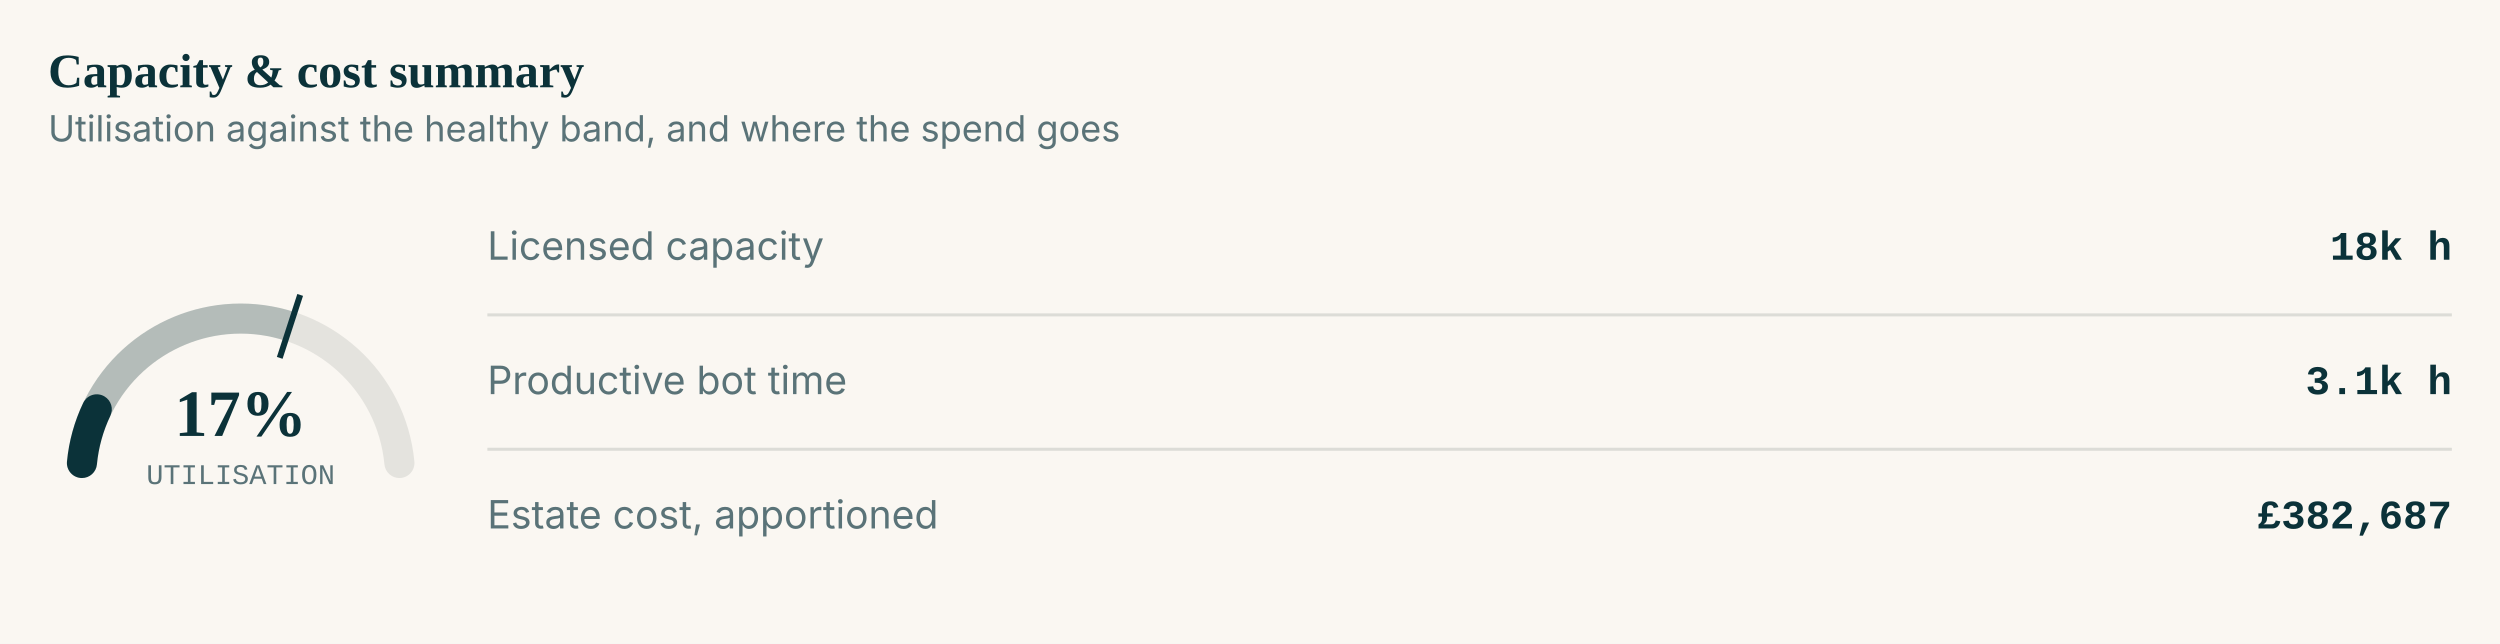
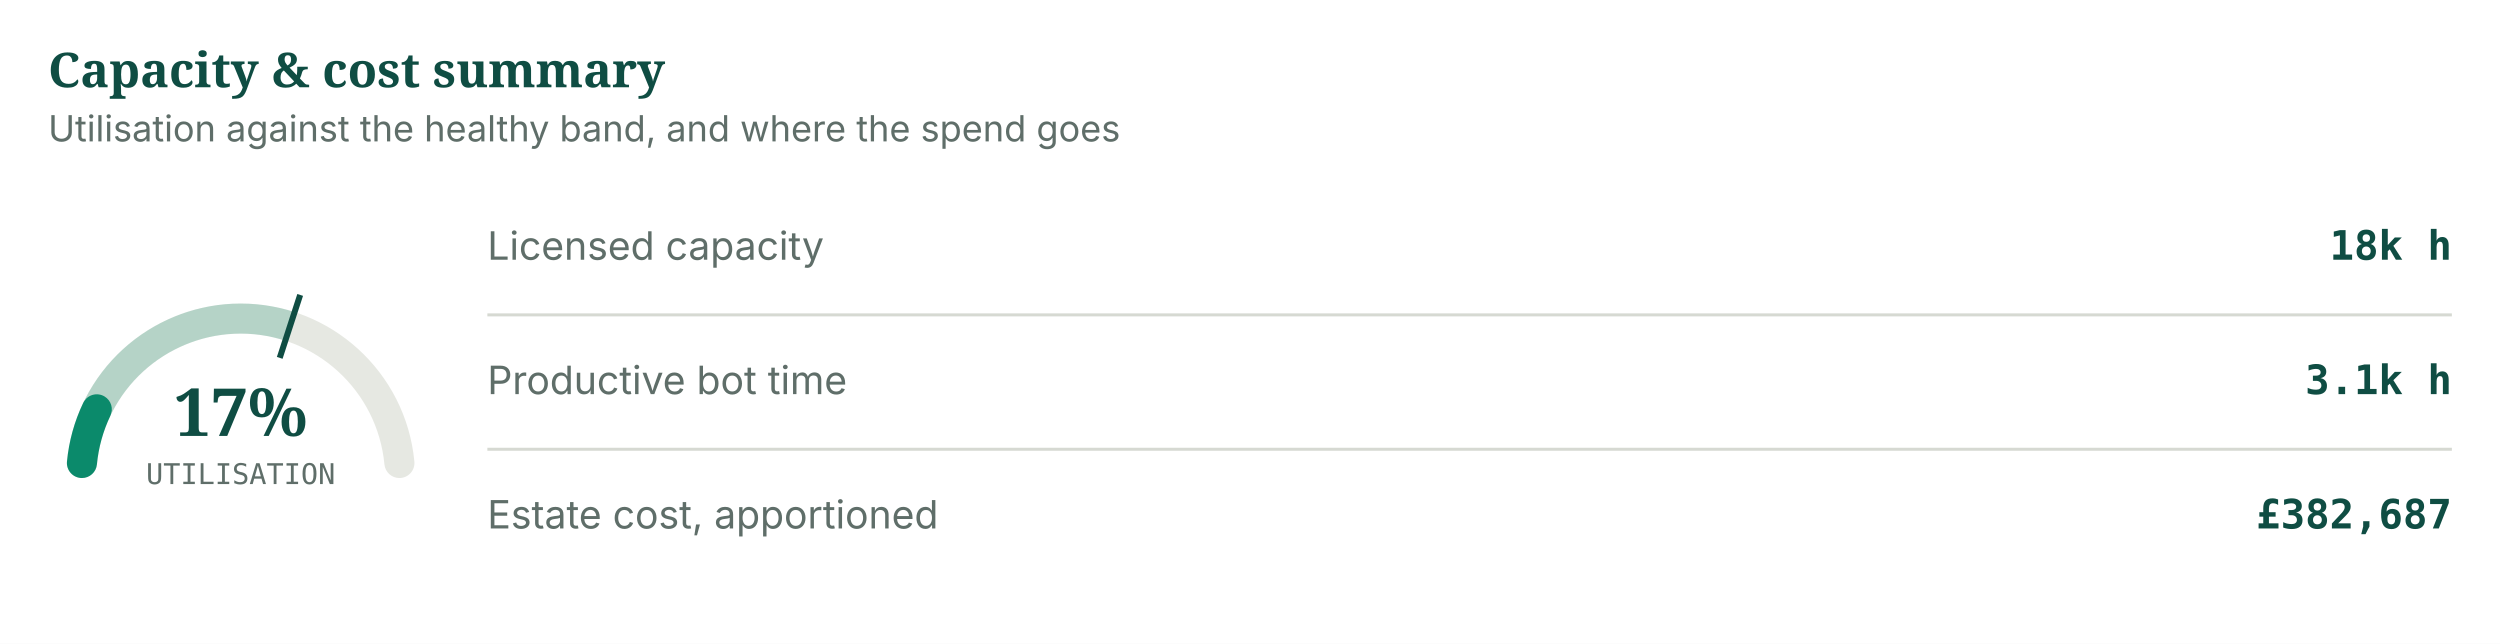
<svg xmlns="http://www.w3.org/2000/svg" version="1.1" class="marks" width="831" height="214" viewBox="0 0 831 214">
-   <rect width="831" height="214" fill="#FAF7F2" />
+   <rect width="831" height="214" fill="#FFFFFF" />
  <g fill="none" stroke-miterlimit="10" transform="translate(0,0)">
    <g class="mark-group role-frame root" role="graphics-object" aria-roledescription="group mark container">
      <g transform="translate(0,0)">
        <path class="background" aria-hidden="true" d="M0,0h831v214h-831Z" />
        <g>
          <g class="mark-text role-mark frame_title" role="graphics-object" aria-roledescription="text mark container">
-             <text text-anchor="start" transform="translate(16,29)" font-family="Georgia, Gelasio, 'Times New Roman', serif" font-size="16px" font-weight="bold" fill="#0B3239">Capacity &amp; cost summary</text>
+             <text text-anchor="start" transform="translate(16,29)" font-family="Fraunces, Cambria, Georgia, Gelasio, serif" font-size="16px" font-weight="bold" fill="#0F4D43">Capacity &amp; cost summary</text>
          </g>
          <g class="mark-text role-mark" role="graphics-object" aria-roledescription="text mark container">
-             <text text-anchor="start" transform="translate(16,47)" font-family="Calibri, Carlito, 'Segoe UI', Inter, Arial, sans-serif" font-size="12px" fill="#5A7378">Utilisation against the healthy band, and where the spend goes</text>
+             <text text-anchor="start" transform="translate(16,47)" font-family="Inter, 'Segoe UI', Carlito, Calibri, Arial, sans-serif" font-size="12px" fill="#5F6E69">Utilisation against the healthy band, and where the spend goes</text>
          </g>
          <g class="mark-arc role-mark" role="graphics-symbol" aria-roledescription="arc mark container">
-             <path transform="translate(80,158.9)" d="M-52.764,0A5,5,0,0,1,-57.741,-5.472A58,58,0,0,1,57.741,-5.472A5,5,0,0,1,52.764,0L52.764,0A5,5,0,0,1,47.786,-4.528A48,48,0,0,0,-47.786,-4.528A5,5,0,0,1,-52.764,0Z" fill="#E4E3DE" />
+             <path transform="translate(80,158.9)" d="M-52.764,0A5,5,0,0,1,-57.741,-5.472A58,58,0,0,1,57.741,-5.472A5,5,0,0,1,52.764,0L52.764,0A5,5,0,0,1,47.786,-4.528A48,48,0,0,0,-47.786,-4.528A5,5,0,0,1,-52.764,0Z" fill="#E6E8E2" />
          </g>
          <g class="mark-arc role-mark" role="graphics-symbol" aria-roledescription="arc mark container">
-             <path transform="translate(80,158.9)" d="M-51.678,-26.331A58,58,0,0,1,17.923,-55.161L14.833,-45.651A48,48,0,0,0,-42.768,-21.792Z" fill="#0B3239" fill-opacity="0.22" />
+             <path transform="translate(80,158.9)" d="M-51.678,-26.331A58,58,0,0,1,17.923,-55.161L14.833,-45.651A48,48,0,0,0,-42.768,-21.792Z" fill="#0B8A6B" fill-opacity="0.22" />
          </g>
          <g class="mark-arc role-mark" role="graphics-symbol" aria-roledescription="arc mark container">
-             <path transform="translate(80,158.9)" d="M-52.764,0A5,5,0,0,1,-57.741,-5.472A58,58,0,0,1,-52.342,-24.987A5,5,0,0,1,-45.259,-27.122L-45.259,-27.122A5,5,0,0,1,-43.317,-20.679A48,48,0,0,0,-47.786,-4.528A5,5,0,0,1,-52.764,0Z" fill="#0B3239" />
+             <path transform="translate(80,158.9)" d="M-52.764,0A5,5,0,0,1,-57.741,-5.472A58,58,0,0,1,-52.342,-24.987A5,5,0,0,1,-45.259,-27.122L-45.259,-27.122A5,5,0,0,1,-43.317,-20.679A48,48,0,0,0,-47.786,-4.528A5,5,0,0,1,-52.764,0Z" fill="#0B8A6B" />
          </g>
          <g class="mark-rule role-mark" role="graphics-symbol" aria-roledescription="rule mark container">
-             <line transform="translate(92.97871,118.9556)" x2="6.798" y2="-20.923" stroke="#0B3239" stroke-width="2" />
+             <line transform="translate(92.97871,118.9556)" x2="6.798" y2="-20.923" stroke="#0F4D43" stroke-width="2" />
          </g>
          <g class="mark-text role-mark" role="graphics-object" aria-roledescription="text mark container">
-             <text text-anchor="middle" transform="translate(80,144.9)" font-family="Georgia, Gelasio, 'Times New Roman', serif" font-size="22px" font-weight="bold" fill="#0B3239">17%</text>
+             <text text-anchor="middle" transform="translate(80,144.9)" font-family="Fraunces, Cambria, Georgia, Gelasio, serif" font-size="22px" font-weight="bold" fill="#0F4D43">17%</text>
          </g>
          <g class="mark-text role-mark" role="graphics-object" aria-roledescription="text mark container">
-             <text text-anchor="middle" transform="translate(80,160.9)" font-family="'JetBrains Mono', 'Roboto Mono', Consolas, 'Courier New', monospace" font-size="9.5px" fill="#5A7378">UTILISATION</text>
+             <text text-anchor="middle" transform="translate(80,160.9)" font-family="'JetBrains Mono', Consolas, 'Roboto Mono', monospace" font-size="9.5px" fill="#5F6E69">UTILISATION</text>
          </g>
          <g class="mark-text role-mark" role="graphics-object" aria-roledescription="text mark container">
-             <text text-anchor="start" transform="translate(162,86.33333)" font-family="Calibri, Carlito, 'Segoe UI', Inter, Arial, sans-serif" font-size="13px" fill="#5A7378">Licensed capacity</text>
+             <text text-anchor="start" transform="translate(162,86.33333)" font-family="Inter, 'Segoe UI', Carlito, Calibri, Arial, sans-serif" font-size="13px" fill="#5F6E69">Licensed capacity</text>
          </g>
          <g class="mark-text role-mark" role="graphics-object" aria-roledescription="text mark container">
-             <text text-anchor="end" transform="translate(815,86.33333)" font-family="'JetBrains Mono', 'Roboto Mono', Consolas, 'Courier New', monospace" font-size="13.5px" font-weight="bold" fill="#0B3239">18k h</text>
+             <text text-anchor="end" transform="translate(815,86.33333)" font-family="'JetBrains Mono', Consolas, 'Roboto Mono', monospace" font-size="13.5px" font-weight="bold" fill="#0F4D43">18k h</text>
          </g>
          <g class="mark-rule role-mark" role="graphics-symbol" aria-roledescription="rule mark container">
-             <line transform="translate(162,104.6667)" x2="653" y2="0" stroke="#DCDCD7" />
+             <line transform="translate(162,104.6667)" x2="653" y2="0" stroke="#D6D9D2" />
          </g>
          <g class="mark-text role-mark" role="graphics-object" aria-roledescription="text mark container">
-             <text text-anchor="start" transform="translate(162,131)" font-family="Calibri, Carlito, 'Segoe UI', Inter, Arial, sans-serif" font-size="13px" fill="#5A7378">Productive bot time</text>
+             <text text-anchor="start" transform="translate(162,131)" font-family="Inter, 'Segoe UI', Carlito, Calibri, Arial, sans-serif" font-size="13px" fill="#5F6E69">Productive bot time</text>
          </g>
          <g class="mark-text role-mark" role="graphics-object" aria-roledescription="text mark container">
-             <text text-anchor="end" transform="translate(815,131)" font-family="'JetBrains Mono', 'Roboto Mono', Consolas, 'Courier New', monospace" font-size="13.5px" font-weight="bold" fill="#0B3239">3.1k h</text>
+             <text text-anchor="end" transform="translate(815,131)" font-family="'JetBrains Mono', Consolas, 'Roboto Mono', monospace" font-size="13.5px" font-weight="bold" fill="#0F4D43">3.1k h</text>
          </g>
          <g class="mark-rule role-mark" role="graphics-symbol" aria-roledescription="rule mark container">
-             <line transform="translate(162,149.3333)" x2="653" y2="0" stroke="#DCDCD7" />
+             <line transform="translate(162,149.3333)" x2="653" y2="0" stroke="#D6D9D2" />
          </g>
          <g class="mark-text role-mark" role="graphics-object" aria-roledescription="text mark container">
-             <text text-anchor="start" transform="translate(162,175.6667)" font-family="Calibri, Carlito, 'Segoe UI', Inter, Arial, sans-serif" font-size="13px" fill="#5A7378">Estate cost, apportioned</text>
+             <text text-anchor="start" transform="translate(162,175.6667)" font-family="Inter, 'Segoe UI', Carlito, Calibri, Arial, sans-serif" font-size="13px" fill="#5F6E69">Estate cost, apportioned</text>
          </g>
          <g class="mark-text role-mark" role="graphics-object" aria-roledescription="text mark container">
-             <text text-anchor="end" transform="translate(815,175.6667)" font-family="'JetBrains Mono', 'Roboto Mono', Consolas, 'Courier New', monospace" font-size="13.5px" font-weight="bold" fill="#0B3239">£382,687</text>
+             <text text-anchor="end" transform="translate(815,175.6667)" font-family="'JetBrains Mono', Consolas, 'Roboto Mono', monospace" font-size="13.5px" font-weight="bold" fill="#0F4D43">£382,687</text>
          </g>
        </g>
        <path class="foreground" aria-hidden="true" d="" display="none" />
      </g>
    </g>
  </g>
</svg>
